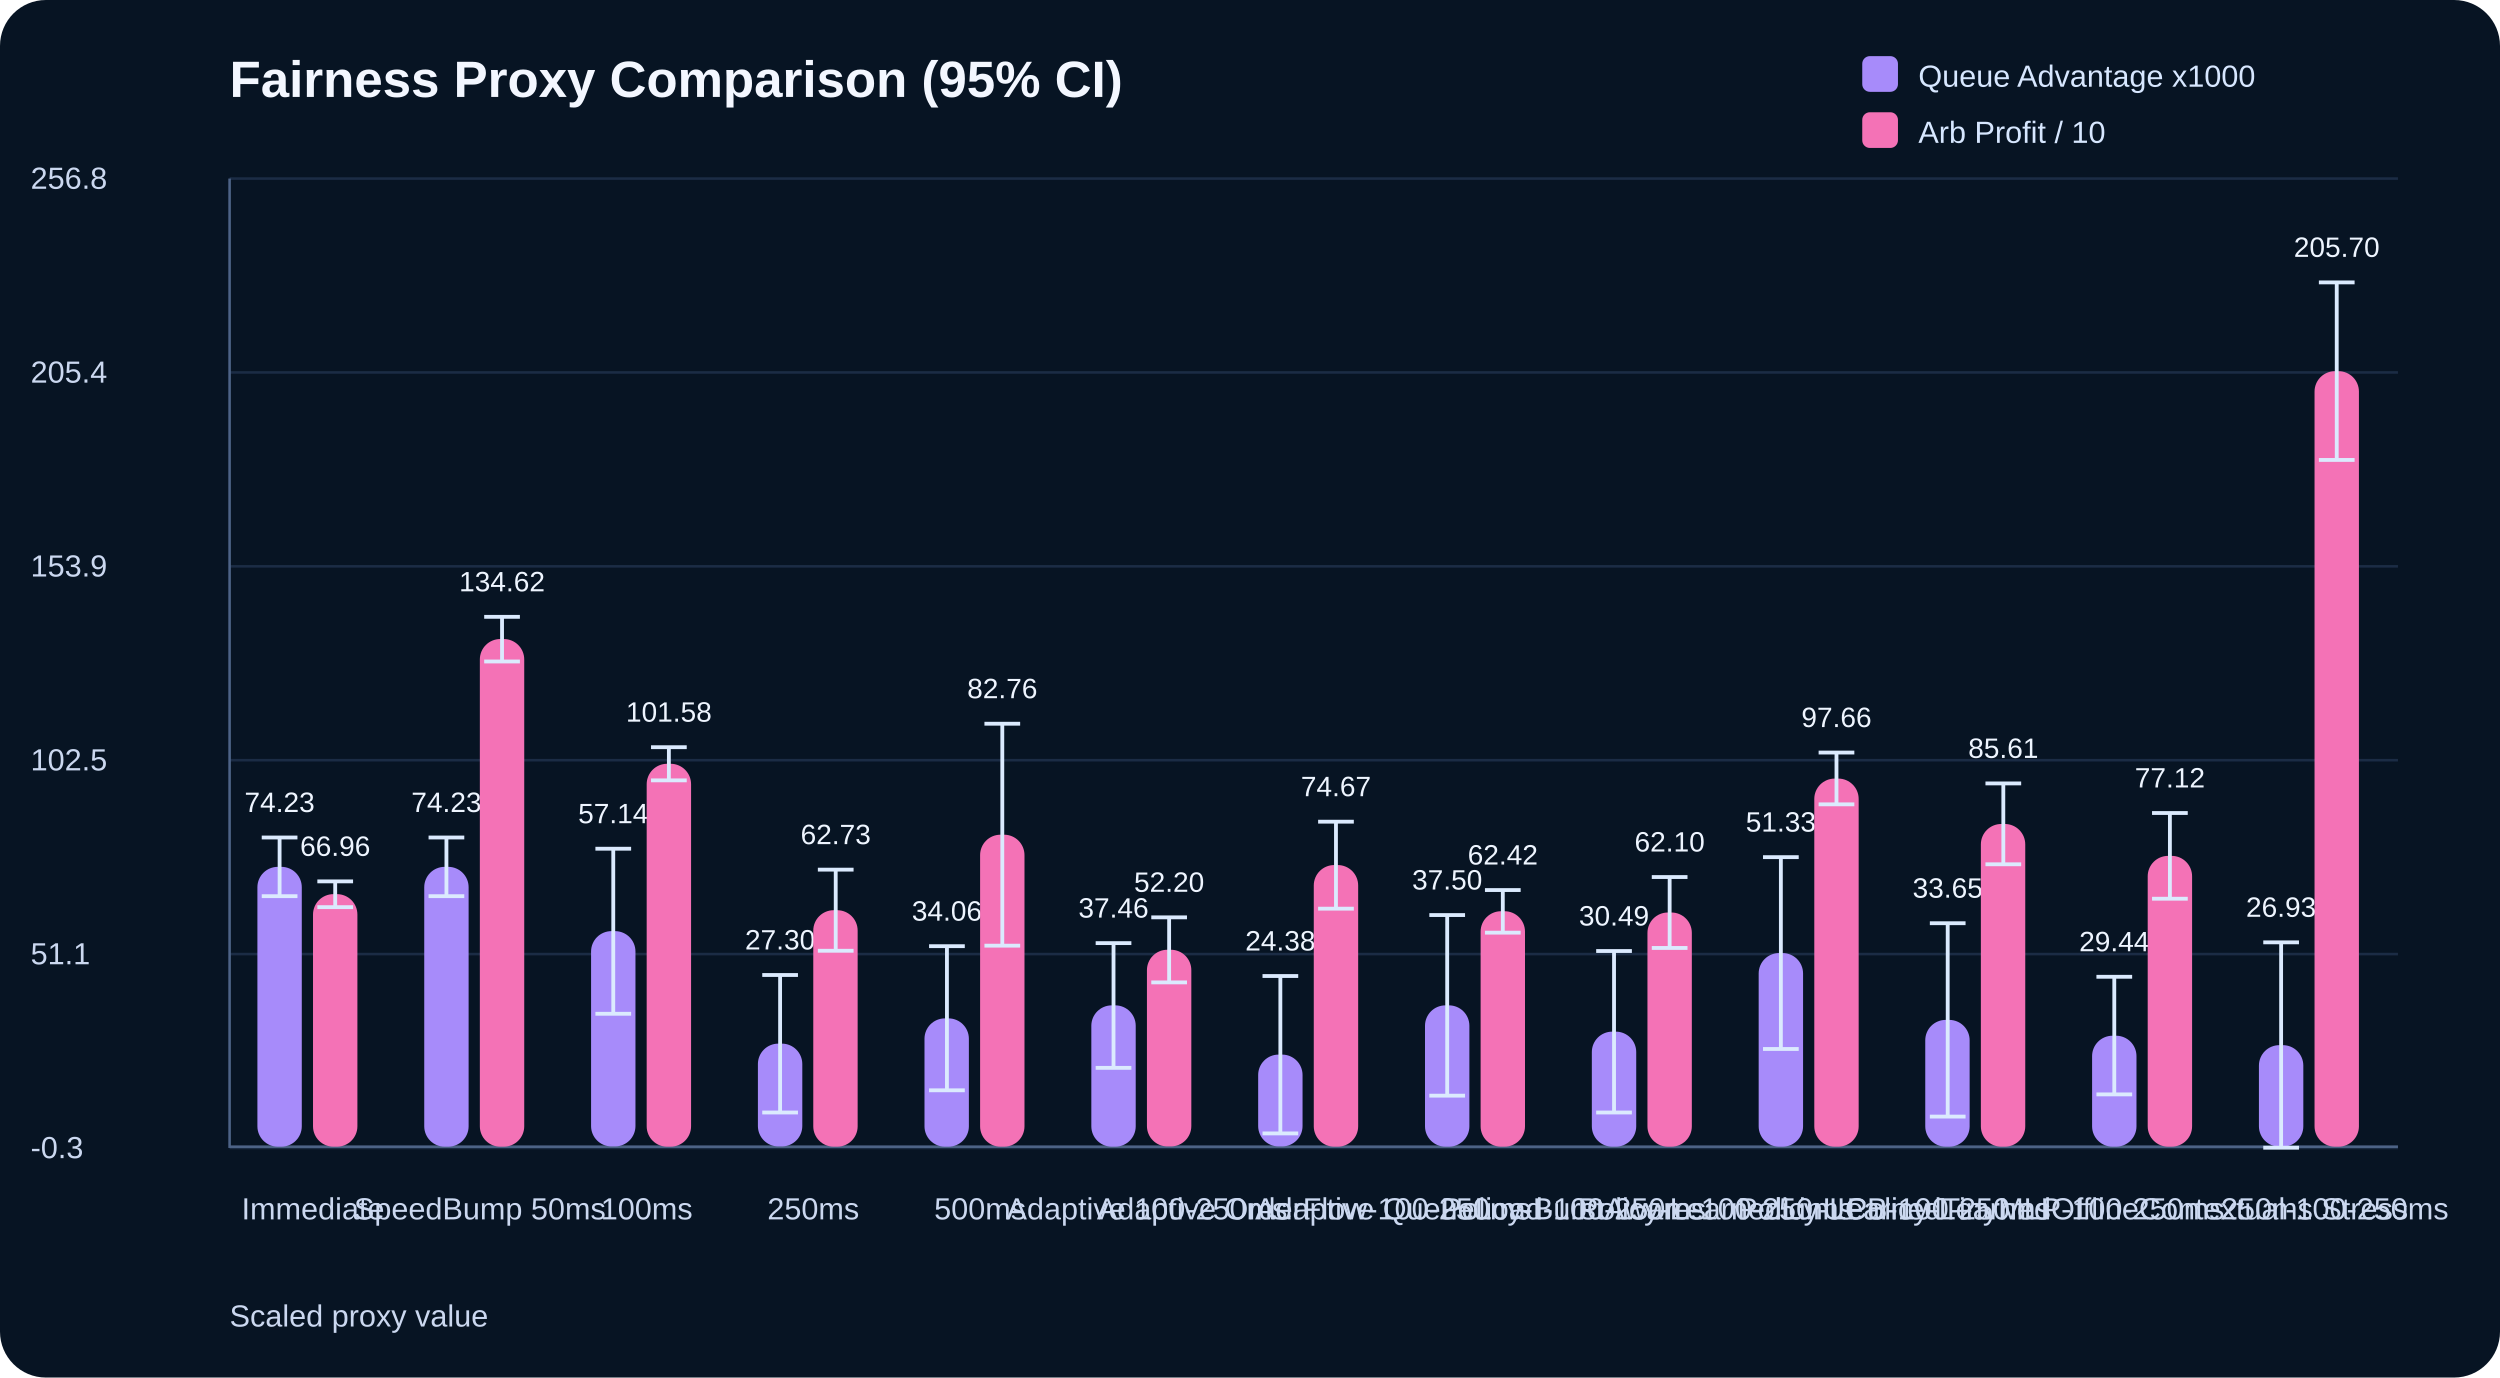
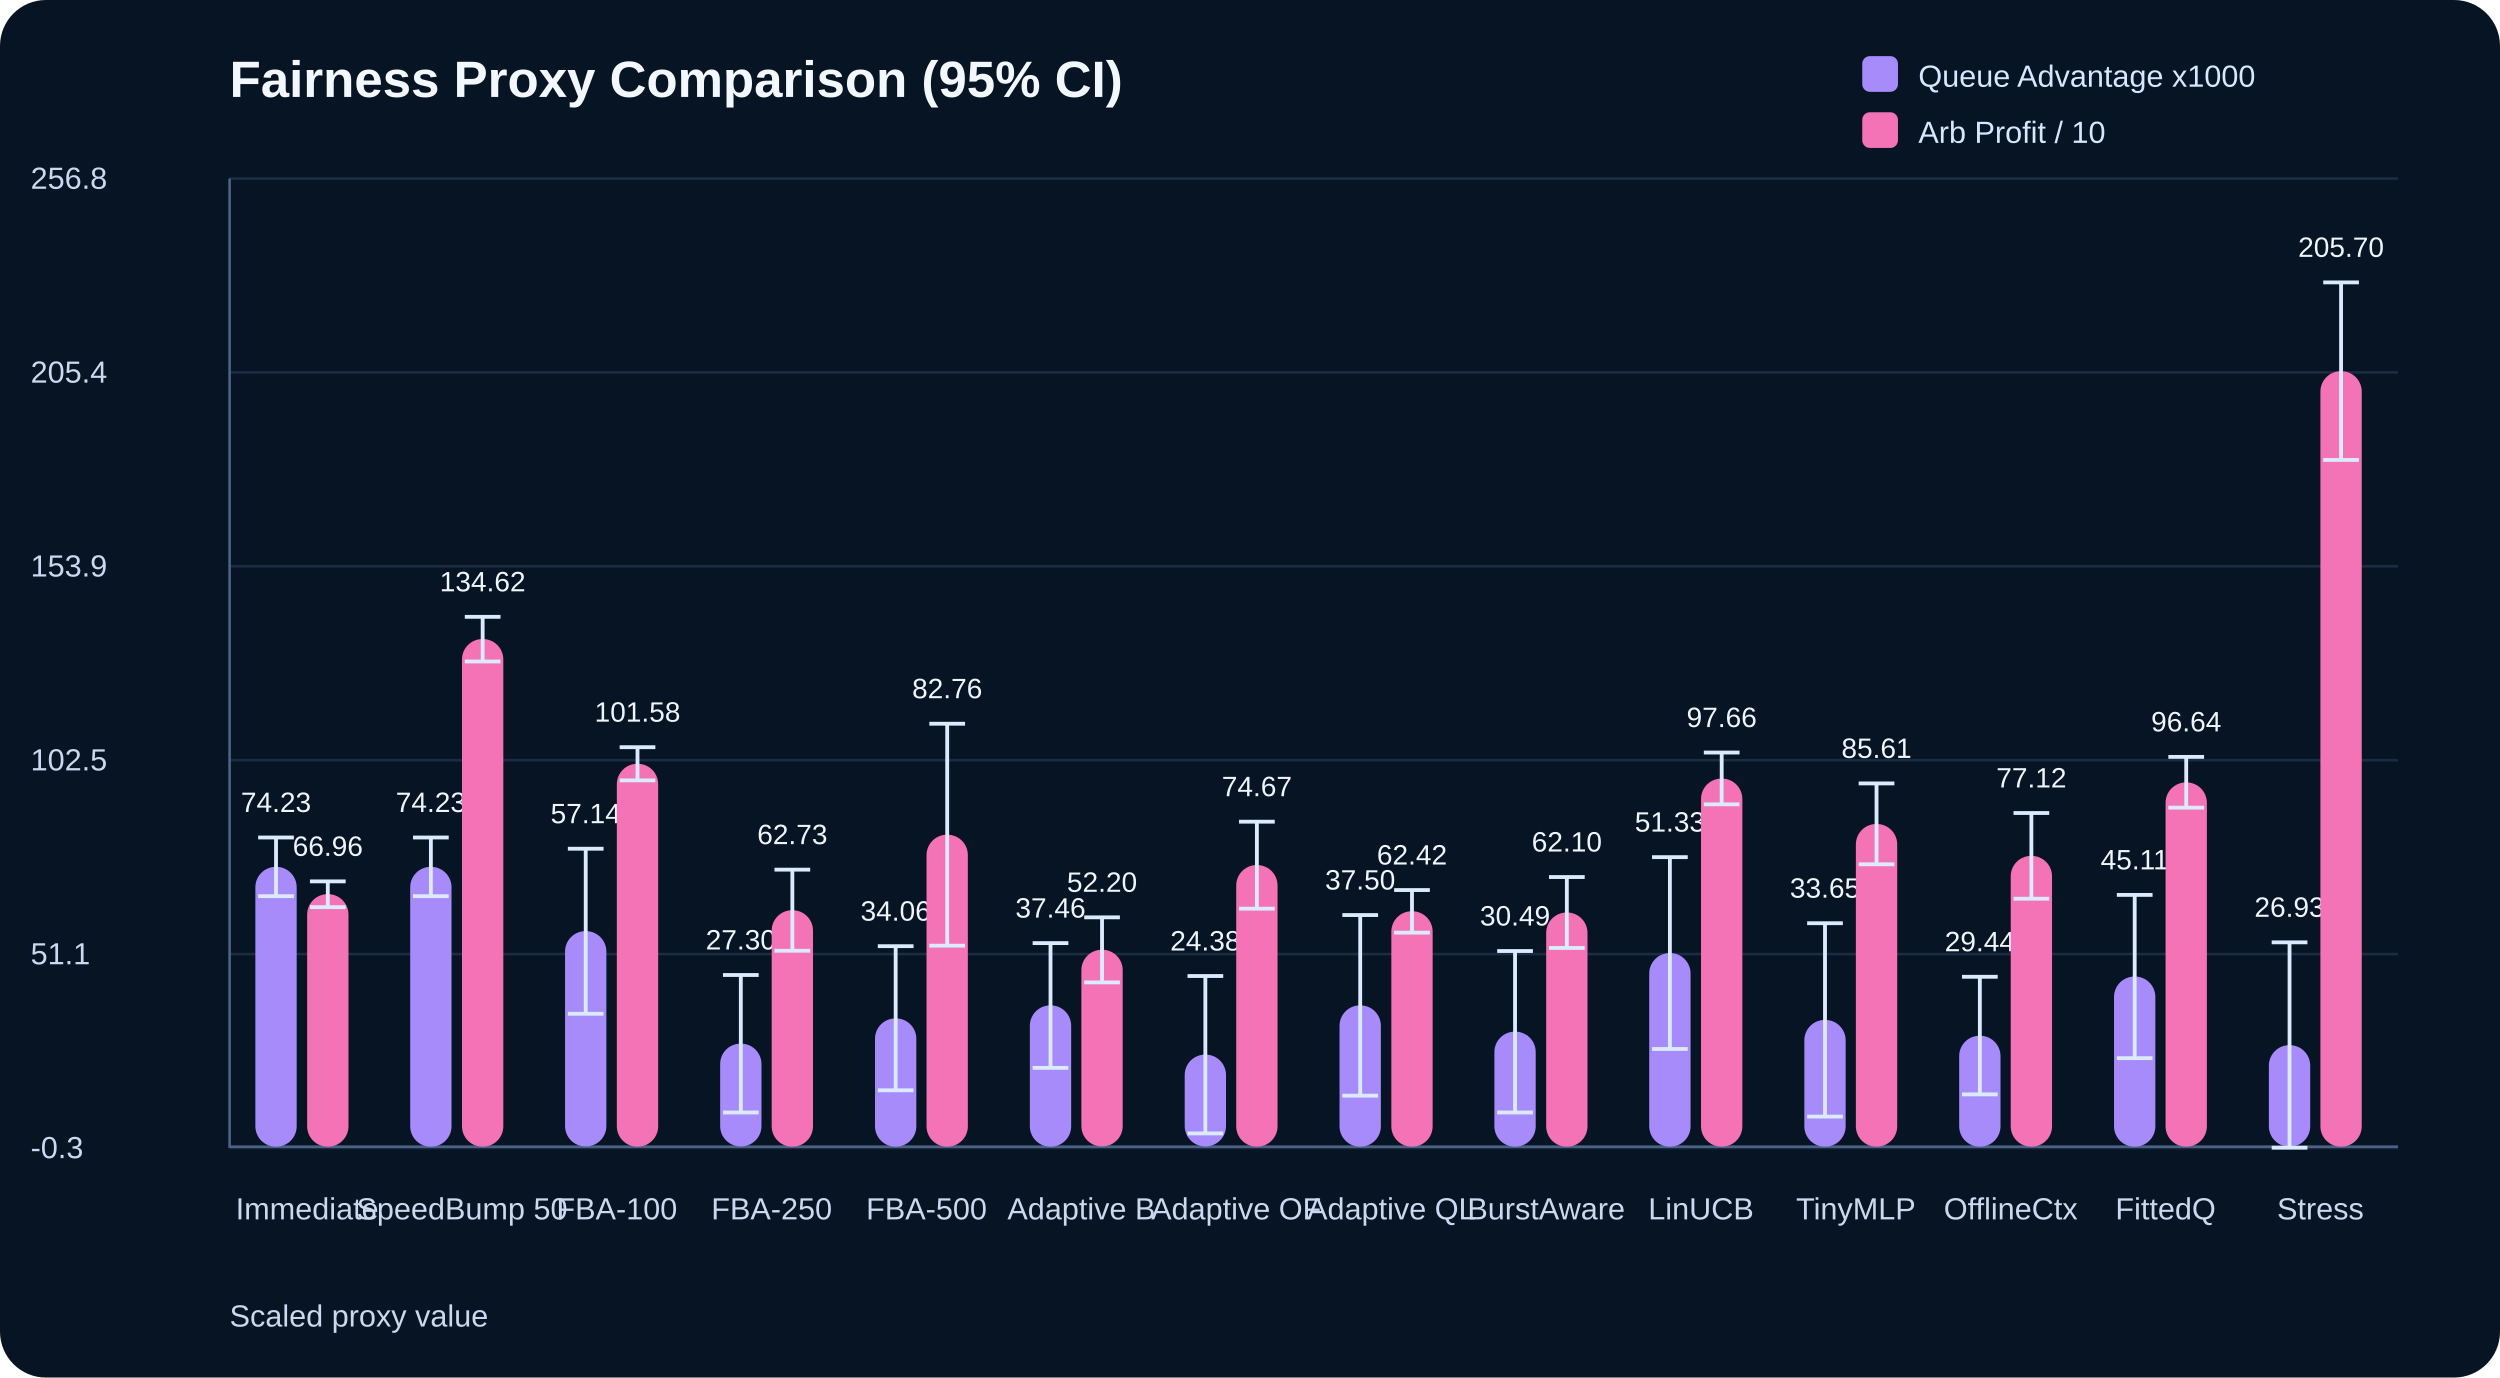
<svg xmlns="http://www.w3.org/2000/svg" width="980" height="540" viewBox="0 0 980 540" role="img">
  <style>.title{font:700 20px Arial; fill:#f3f7ff;}.label{font:12px Arial; fill:#cbd8f0;}.value{font:11px Arial; fill:#eef5ff;}.axis{stroke:#4d6387; stroke-width:1;}.grid{stroke:#20324d; stroke-width:1; opacity:.8;}.legend{font:12px Arial; fill:#d7e7ff;}.bg{fill:#071423;}.err{stroke:#dbeafe; stroke-width:1.5;}</style>
  <rect class="bg" x="0" y="0" width="980" height="540" rx="18" />
  <text class="title" x="90" y="38">Fairness Proxy Comparison (95% CI)</text>
  <text class="label" x="90" y="520">Scaled proxy value</text>
  <line class="grid" x1="90" y1="70.0" x2="940" y2="70.0" />
  <text class="label" x="12" y="74.0">256.8</text>
  <line class="grid" x1="90" y1="146.0" x2="940" y2="146.0" />
  <text class="label" x="12" y="150.0">205.4</text>
  <line class="grid" x1="90" y1="222.0" x2="940" y2="222.0" />
  <text class="label" x="12" y="226.0">153.9</text>
  <line class="grid" x1="90" y1="298.0" x2="940" y2="298.0" />
  <text class="label" x="12" y="302.0">102.5</text>
  <line class="grid" x1="90" y1="374.0" x2="940" y2="374.0" />
  <text class="label" x="12" y="378.0">51.1</text>
  <line class="grid" x1="90" y1="450.0" x2="940" y2="450.0" />
  <text class="label" x="12" y="454.0">-0.3</text>
  <line class="axis" x1="90" y1="70" x2="90" y2="450" />
  <line class="axis" x1="90" y1="449.5" x2="940" y2="449.5" />
-   <rect x="100.9" y="339.8" width="17.4" height="109.7" fill="#a78bfa" rx="8" />
-   <line class="err" x1="109.6" y1="328.3" x2="109.6" y2="351.3" />
-   <line class="err" x1="102.6" y1="328.3" x2="116.6" y2="328.3" />
-   <line class="err" x1="102.6" y1="351.3" x2="116.6" y2="351.3" />
-   <text class="value" x="109.6" y="318.3" text-anchor="middle">74.23</text>
-   <rect x="122.7" y="350.5" width="17.4" height="99.0" fill="#f472b6" rx="8" />
-   <line class="err" x1="131.4" y1="345.5" x2="131.4" y2="355.6" />
-   <line class="err" x1="124.4" y1="345.5" x2="138.4" y2="345.5" />
-   <line class="err" x1="124.4" y1="355.6" x2="138.4" y2="355.6" />
-   <text class="value" x="131.4" y="335.5" text-anchor="middle">66.96</text>
-   <text class="label" x="122.7" y="478" text-anchor="middle">Immediate</text>
-   <rect x="166.3" y="339.8" width="17.4" height="109.7" fill="#a78bfa" rx="8" />
-   <line class="err" x1="175.0" y1="328.3" x2="175.0" y2="351.3" />
-   <line class="err" x1="168.0" y1="328.3" x2="182.0" y2="328.3" />
-   <line class="err" x1="168.0" y1="351.3" x2="182.0" y2="351.3" />
-   <text class="value" x="175.0" y="318.3" text-anchor="middle">74.23</text>
-   <rect x="188.1" y="250.5" width="17.4" height="199.0" fill="#f472b6" rx="8" />
-   <line class="err" x1="196.8" y1="241.8" x2="196.8" y2="259.3" />
-   <line class="err" x1="189.8" y1="241.8" x2="203.8" y2="241.8" />
-   <line class="err" x1="189.8" y1="259.3" x2="203.8" y2="259.3" />
-   <text class="value" x="196.8" y="231.8" text-anchor="middle">134.62</text>
-   <text class="label" x="188.1" y="478" text-anchor="middle">SpeedBump 50ms</text>
-   <rect x="231.7" y="365.0" width="17.4" height="84.4" fill="#a78bfa" rx="8" />
-   <line class="err" x1="240.4" y1="332.7" x2="240.4" y2="397.4" />
-   <line class="err" x1="233.4" y1="332.7" x2="247.4" y2="332.7" />
-   <line class="err" x1="233.4" y1="397.4" x2="247.4" y2="397.4" />
-   <text class="value" x="240.4" y="322.7" text-anchor="middle">57.14</text>
-   <rect x="253.5" y="299.4" width="17.4" height="150.1" fill="#f472b6" rx="8" />
-   <line class="err" x1="262.2" y1="292.9" x2="262.2" y2="305.9" />
-   <line class="err" x1="255.2" y1="292.9" x2="269.2" y2="292.9" />
-   <line class="err" x1="255.2" y1="305.9" x2="269.2" y2="305.9" />
-   <text class="value" x="262.2" y="282.9" text-anchor="middle">101.58</text>
-   <text class="label" x="253.5" y="478" text-anchor="middle">100ms</text>
-   <rect x="297.1" y="409.1" width="17.4" height="40.3" fill="#a78bfa" rx="8" />
-   <line class="err" x1="305.8" y1="382.2" x2="305.8" y2="436.1" />
-   <line class="err" x1="298.8" y1="382.2" x2="312.8" y2="382.2" />
-   <line class="err" x1="298.8" y1="436.1" x2="312.8" y2="436.1" />
-   <text class="value" x="305.8" y="372.2" text-anchor="middle">27.30</text>
-   <rect x="318.8" y="356.8" width="17.4" height="92.7" fill="#f472b6" rx="8" />
-   <line class="err" x1="327.6" y1="340.9" x2="327.6" y2="372.7" />
-   <line class="err" x1="320.6" y1="340.9" x2="334.6" y2="340.9" />
-   <line class="err" x1="320.6" y1="372.7" x2="334.6" y2="372.7" />
-   <text class="value" x="327.6" y="330.9" text-anchor="middle">62.73</text>
-   <text class="label" x="318.8" y="478" text-anchor="middle">250ms</text>
-   <rect x="362.4" y="399.2" width="17.4" height="50.3" fill="#a78bfa" rx="8" />
-   <line class="err" x1="371.2" y1="370.9" x2="371.2" y2="427.4" />
-   <line class="err" x1="364.2" y1="370.9" x2="378.2" y2="370.9" />
-   <line class="err" x1="364.2" y1="427.4" x2="378.2" y2="427.4" />
-   <text class="value" x="371.2" y="360.9" text-anchor="middle">34.06</text>
-   <rect x="384.2" y="327.2" width="17.4" height="122.3" fill="#f472b6" rx="8" />
-   <line class="err" x1="392.9" y1="283.7" x2="392.9" y2="370.7" />
-   <line class="err" x1="385.9" y1="283.7" x2="399.9" y2="283.7" />
-   <line class="err" x1="385.9" y1="370.7" x2="399.9" y2="370.7" />
-   <text class="value" x="392.9" y="273.7" text-anchor="middle">82.76</text>
-   <text class="label" x="384.2" y="478" text-anchor="middle">500ms</text>
-   <rect x="427.8" y="394.1" width="17.4" height="55.4" fill="#a78bfa" rx="8" />
-   <line class="err" x1="436.5" y1="369.7" x2="436.5" y2="418.6" />
-   <line class="err" x1="429.5" y1="369.7" x2="443.5" y2="369.7" />
-   <line class="err" x1="429.5" y1="418.6" x2="443.5" y2="418.6" />
-   <text class="value" x="436.5" y="359.7" text-anchor="middle">37.46</text>
-   <rect x="449.6" y="372.3" width="17.4" height="77.1" fill="#f472b6" rx="8" />
-   <line class="err" x1="458.3" y1="359.6" x2="458.3" y2="385.1" />
-   <line class="err" x1="451.3" y1="359.6" x2="465.3" y2="359.6" />
-   <line class="err" x1="451.3" y1="385.1" x2="465.3" y2="385.1" />
-   <text class="value" x="458.3" y="349.6" text-anchor="middle">52.20</text>
-   <text class="label" x="449.6" y="478" text-anchor="middle">Adaptive 100-250ms</text>
-   <rect x="493.2" y="413.4" width="17.4" height="36.0" fill="#a78bfa" rx="8" />
-   <line class="err" x1="501.9" y1="382.6" x2="501.9" y2="444.3" />
-   <line class="err" x1="494.9" y1="382.6" x2="508.9" y2="382.6" />
-   <line class="err" x1="494.9" y1="444.3" x2="508.9" y2="444.3" />
-   <text class="value" x="501.9" y="372.6" text-anchor="middle">24.38</text>
-   <rect x="515.0" y="339.1" width="17.4" height="110.4" fill="#f472b6" rx="8" />
-   <line class="err" x1="523.7" y1="322.1" x2="523.7" y2="356.2" />
-   <line class="err" x1="516.7" y1="322.1" x2="530.7" y2="322.1" />
-   <line class="err" x1="516.7" y1="356.2" x2="530.7" y2="356.2" />
-   <text class="value" x="523.7" y="312.1" text-anchor="middle">74.67</text>
-   <text class="label" x="515.0" y="478" text-anchor="middle">Adaptive OrderFlow-100-250ms</text>
-   <rect x="558.6" y="394.1" width="17.4" height="55.4" fill="#a78bfa" rx="8" />
-   <line class="err" x1="567.3" y1="358.7" x2="567.3" y2="429.5" />
-   <line class="err" x1="560.3" y1="358.7" x2="574.3" y2="358.7" />
-   <line class="err" x1="560.3" y1="429.5" x2="574.3" y2="429.5" />
-   <text class="value" x="567.3" y="348.7" text-anchor="middle">37.50</text>
-   <rect x="580.4" y="357.2" width="17.4" height="92.3" fill="#f472b6" rx="8" />
-   <line class="err" x1="589.1" y1="348.9" x2="589.1" y2="365.6" />
-   <line class="err" x1="582.1" y1="348.9" x2="596.1" y2="348.9" />
-   <line class="err" x1="582.1" y1="365.6" x2="596.1" y2="365.6" />
-   <text class="value" x="589.1" y="338.9" text-anchor="middle">62.42</text>
-   <text class="label" x="580.4" y="478" text-anchor="middle">Adaptive QueueLoad-100-250ms</text>
-   <rect x="624.0" y="404.4" width="17.4" height="45.1" fill="#a78bfa" rx="8" />
-   <line class="err" x1="632.7" y1="372.8" x2="632.7" y2="436.1" />
-   <line class="err" x1="625.7" y1="372.8" x2="639.7" y2="372.8" />
-   <line class="err" x1="625.7" y1="436.1" x2="639.7" y2="436.1" />
-   <text class="value" x="632.7" y="362.8" text-anchor="middle">30.49</text>
-   <rect x="645.8" y="357.7" width="17.4" height="91.8" fill="#f472b6" rx="8" />
-   <line class="err" x1="654.5" y1="343.8" x2="654.5" y2="371.6" />
-   <line class="err" x1="647.5" y1="343.8" x2="661.5" y2="343.8" />
-   <line class="err" x1="647.5" y1="371.6" x2="661.5" y2="371.6" />
-   <text class="value" x="654.5" y="333.8" text-anchor="middle">62.10</text>
-   <text class="label" x="645.8" y="478" text-anchor="middle">Policy-BurstAware-100-250ms</text>
-   <rect x="689.4" y="373.6" width="17.4" height="75.9" fill="#a78bfa" rx="8" />
-   <line class="err" x1="698.1" y1="336.0" x2="698.1" y2="411.2" />
-   <line class="err" x1="691.1" y1="336.0" x2="705.1" y2="336.0" />
-   <line class="err" x1="691.1" y1="411.2" x2="705.1" y2="411.2" />
-   <text class="value" x="698.1" y="326.0" text-anchor="middle">51.33</text>
-   <rect x="711.2" y="305.2" width="17.4" height="144.3" fill="#f472b6" rx="8" />
-   <line class="err" x1="719.9" y1="295.0" x2="719.9" y2="315.3" />
-   <line class="err" x1="712.9" y1="295.0" x2="726.9" y2="295.0" />
-   <line class="err" x1="712.9" y1="315.3" x2="726.9" y2="315.3" />
-   <text class="value" x="719.9" y="285.0" text-anchor="middle">97.66</text>
-   <text class="label" x="711.2" y="478" text-anchor="middle">Policy-LearnedLinUCB-100-250ms</text>
-   <rect x="754.7" y="399.8" width="17.4" height="49.7" fill="#a78bfa" rx="8" />
-   <line class="err" x1="763.5" y1="361.9" x2="763.5" y2="437.7" />
-   <line class="err" x1="756.5" y1="361.9" x2="770.5" y2="361.9" />
-   <line class="err" x1="756.5" y1="437.7" x2="770.5" y2="437.7" />
-   <text class="value" x="763.5" y="351.9" text-anchor="middle">33.65</text>
-   <rect x="776.5" y="323.0" width="17.4" height="126.5" fill="#f472b6" rx="8" />
-   <line class="err" x1="785.3" y1="307.1" x2="785.3" y2="338.8" />
-   <line class="err" x1="778.3" y1="307.1" x2="792.3" y2="307.1" />
-   <line class="err" x1="778.3" y1="338.8" x2="792.3" y2="338.8" />
-   <text class="value" x="785.3" y="297.1" text-anchor="middle">85.61</text>
-   <text class="label" x="776.5" y="478" text-anchor="middle">Policy-LearnedTinyMLP-100-250ms</text>
-   <rect x="820.1" y="406.0" width="17.4" height="43.5" fill="#a78bfa" rx="8" />
-   <line class="err" x1="828.8" y1="382.9" x2="828.8" y2="429.0" />
-   <line class="err" x1="821.8" y1="382.9" x2="835.8" y2="382.9" />
-   <line class="err" x1="821.8" y1="429.0" x2="835.8" y2="429.0" />
-   <text class="value" x="828.8" y="372.9" text-anchor="middle">29.44</text>
-   <rect x="841.9" y="335.5" width="17.4" height="114.0" fill="#f472b6" rx="8" />
-   <line class="err" x1="850.6" y1="318.7" x2="850.6" y2="352.3" />
-   <line class="err" x1="843.6" y1="318.7" x2="857.6" y2="318.7" />
-   <line class="err" x1="843.6" y1="352.3" x2="857.6" y2="352.3" />
-   <text class="value" x="850.6" y="308.7" text-anchor="middle">77.12</text>
-   <text class="label" x="841.9" y="478" text-anchor="middle">Policy-LearnedOfflineContextual-100-250ms</text>
-   <rect x="885.5" y="409.7" width="17.4" height="39.8" fill="#a78bfa" rx="8" />
-   <line class="err" x1="894.2" y1="369.4" x2="894.2" y2="449.9" />
-   <line class="err" x1="887.2" y1="369.4" x2="901.2" y2="369.4" />
-   <line class="err" x1="887.2" y1="449.9" x2="901.2" y2="449.9" />
-   <text class="value" x="894.2" y="359.4" text-anchor="middle">26.93</text>
-   <rect x="907.3" y="145.5" width="17.4" height="304.0" fill="#f472b6" rx="8" />
-   <line class="err" x1="916.0" y1="110.7" x2="916.0" y2="180.3" />
-   <line class="err" x1="909.0" y1="110.7" x2="923.0" y2="110.7" />
-   <line class="err" x1="909.0" y1="180.3" x2="923.0" y2="180.3" />
-   <text class="value" x="916.0" y="100.7" text-anchor="middle">205.70</text>
-   <text class="label" x="907.3" y="478" text-anchor="middle">250ms Stress</text>
+   <rect x="100.1" y="339.8" width="16.2" height="109.7" fill="#a78bfa" rx="8" />
+   <line class="err" x1="108.2" y1="328.3" x2="108.2" y2="351.3" />
+   <line class="err" x1="101.2" y1="328.3" x2="115.2" y2="328.3" />
+   <line class="err" x1="101.2" y1="351.3" x2="115.2" y2="351.3" />
+   <text class="value" x="108.2" y="318.3" text-anchor="middle">74.23</text>
+   <rect x="120.4" y="350.5" width="16.2" height="99.0" fill="#f472b6" rx="8" />
+   <line class="err" x1="128.5" y1="345.5" x2="128.5" y2="355.6" />
+   <line class="err" x1="121.5" y1="345.5" x2="135.5" y2="345.5" />
+   <line class="err" x1="121.5" y1="355.6" x2="135.5" y2="355.6" />
+   <text class="value" x="128.5" y="335.5" text-anchor="middle">66.96</text>
+   <text class="label" x="120.4" y="478" text-anchor="middle">Immediate</text>
+   <rect x="160.8" y="339.8" width="16.2" height="109.7" fill="#a78bfa" rx="8" />
+   <line class="err" x1="168.9" y1="328.3" x2="168.9" y2="351.3" />
+   <line class="err" x1="161.9" y1="328.3" x2="175.9" y2="328.3" />
+   <line class="err" x1="161.9" y1="351.3" x2="175.9" y2="351.3" />
+   <text class="value" x="168.9" y="318.3" text-anchor="middle">74.23</text>
+   <rect x="181.1" y="250.5" width="16.2" height="199.0" fill="#f472b6" rx="8" />
+   <line class="err" x1="189.2" y1="241.8" x2="189.2" y2="259.3" />
+   <line class="err" x1="182.2" y1="241.8" x2="196.2" y2="241.8" />
+   <line class="err" x1="182.2" y1="259.3" x2="196.2" y2="259.3" />
+   <text class="value" x="189.2" y="231.8" text-anchor="middle">134.62</text>
+   <text class="label" x="181.1" y="478" text-anchor="middle">SpeedBump 50</text>
+   <rect x="221.5" y="365.0" width="16.2" height="84.4" fill="#a78bfa" rx="8" />
+   <line class="err" x1="229.6" y1="332.7" x2="229.6" y2="397.4" />
+   <line class="err" x1="222.6" y1="332.7" x2="236.6" y2="332.7" />
+   <line class="err" x1="222.6" y1="397.4" x2="236.6" y2="397.4" />
+   <text class="value" x="229.6" y="322.7" text-anchor="middle">57.14</text>
+   <rect x="241.8" y="299.4" width="16.2" height="150.1" fill="#f472b6" rx="8" />
+   <line class="err" x1="249.9" y1="292.9" x2="249.9" y2="305.9" />
+   <line class="err" x1="242.9" y1="292.9" x2="256.9" y2="292.9" />
+   <line class="err" x1="242.9" y1="305.9" x2="256.9" y2="305.9" />
+   <text class="value" x="249.9" y="282.9" text-anchor="middle">101.58</text>
+   <text class="label" x="241.8" y="478" text-anchor="middle">FBA-100</text>
+   <rect x="282.3" y="409.1" width="16.2" height="40.3" fill="#a78bfa" rx="8" />
+   <line class="err" x1="290.4" y1="382.2" x2="290.4" y2="436.1" />
+   <line class="err" x1="283.4" y1="382.2" x2="297.4" y2="382.2" />
+   <line class="err" x1="283.4" y1="436.1" x2="297.4" y2="436.1" />
+   <text class="value" x="290.4" y="372.2" text-anchor="middle">27.30</text>
+   <rect x="302.5" y="356.8" width="16.2" height="92.7" fill="#f472b6" rx="8" />
+   <line class="err" x1="310.6" y1="340.9" x2="310.6" y2="372.7" />
+   <line class="err" x1="303.6" y1="340.9" x2="317.6" y2="340.9" />
+   <line class="err" x1="303.6" y1="372.7" x2="317.6" y2="372.7" />
+   <text class="value" x="310.6" y="330.9" text-anchor="middle">62.73</text>
+   <text class="label" x="302.5" y="478" text-anchor="middle">FBA-250</text>
+   <rect x="343.0" y="399.2" width="16.2" height="50.3" fill="#a78bfa" rx="8" />
+   <line class="err" x1="351.1" y1="370.9" x2="351.1" y2="427.4" />
+   <line class="err" x1="344.1" y1="370.9" x2="358.1" y2="370.9" />
+   <line class="err" x1="344.1" y1="427.4" x2="358.1" y2="427.4" />
+   <text class="value" x="351.1" y="360.9" text-anchor="middle">34.06</text>
+   <rect x="363.2" y="327.2" width="16.2" height="122.3" fill="#f472b6" rx="8" />
+   <line class="err" x1="371.3" y1="283.7" x2="371.3" y2="370.7" />
+   <line class="err" x1="364.3" y1="283.7" x2="378.3" y2="283.7" />
+   <line class="err" x1="364.3" y1="370.7" x2="378.3" y2="370.7" />
+   <text class="value" x="371.3" y="273.7" text-anchor="middle">82.76</text>
+   <text class="label" x="363.2" y="478" text-anchor="middle">FBA-500</text>
+   <rect x="403.7" y="394.1" width="16.2" height="55.4" fill="#a78bfa" rx="8" />
+   <line class="err" x1="411.8" y1="369.7" x2="411.8" y2="418.6" />
+   <line class="err" x1="404.8" y1="369.7" x2="418.8" y2="369.7" />
+   <line class="err" x1="404.8" y1="418.6" x2="418.8" y2="418.6" />
+   <text class="value" x="411.8" y="359.7" text-anchor="middle">37.46</text>
+   <rect x="423.9" y="372.3" width="16.2" height="77.1" fill="#f472b6" rx="8" />
+   <line class="err" x1="432.0" y1="359.6" x2="432.0" y2="385.1" />
+   <line class="err" x1="425.0" y1="359.6" x2="439.0" y2="359.6" />
+   <line class="err" x1="425.0" y1="385.1" x2="439.0" y2="385.1" />
+   <text class="value" x="432.0" y="349.6" text-anchor="middle">52.20</text>
+   <text class="label" x="423.9" y="478" text-anchor="middle">Adaptive B</text>
+   <rect x="464.4" y="413.4" width="16.2" height="36.0" fill="#a78bfa" rx="8" />
+   <line class="err" x1="472.5" y1="382.6" x2="472.5" y2="444.3" />
+   <line class="err" x1="465.5" y1="382.6" x2="479.5" y2="382.6" />
+   <line class="err" x1="465.5" y1="444.3" x2="479.5" y2="444.3" />
+   <text class="value" x="472.5" y="372.6" text-anchor="middle">24.38</text>
+   <rect x="484.6" y="339.1" width="16.2" height="110.4" fill="#f472b6" rx="8" />
+   <line class="err" x1="492.7" y1="322.1" x2="492.7" y2="356.2" />
+   <line class="err" x1="485.7" y1="322.1" x2="499.7" y2="322.1" />
+   <line class="err" x1="485.7" y1="356.2" x2="499.7" y2="356.2" />
+   <text class="value" x="492.7" y="312.1" text-anchor="middle">74.67</text>
+   <text class="label" x="484.6" y="478" text-anchor="middle">Adaptive OF</text>
+   <rect x="525.1" y="394.1" width="16.2" height="55.4" fill="#a78bfa" rx="8" />
+   <line class="err" x1="533.2" y1="358.7" x2="533.2" y2="429.5" />
+   <line class="err" x1="526.2" y1="358.7" x2="540.2" y2="358.7" />
+   <line class="err" x1="526.2" y1="429.5" x2="540.2" y2="429.5" />
+   <text class="value" x="533.2" y="348.7" text-anchor="middle">37.50</text>
+   <rect x="545.4" y="357.2" width="16.2" height="92.3" fill="#f472b6" rx="8" />
+   <line class="err" x1="553.5" y1="348.9" x2="553.5" y2="365.6" />
+   <line class="err" x1="546.5" y1="348.9" x2="560.5" y2="348.9" />
+   <line class="err" x1="546.5" y1="365.6" x2="560.5" y2="365.6" />
+   <text class="value" x="553.5" y="338.9" text-anchor="middle">62.42</text>
+   <text class="label" x="545.4" y="478" text-anchor="middle">Adaptive QL</text>
+   <rect x="585.8" y="404.4" width="16.2" height="45.1" fill="#a78bfa" rx="8" />
+   <line class="err" x1="593.9" y1="372.8" x2="593.9" y2="436.1" />
+   <line class="err" x1="586.9" y1="372.8" x2="600.9" y2="372.8" />
+   <line class="err" x1="586.9" y1="436.1" x2="600.9" y2="436.1" />
+   <text class="value" x="593.9" y="362.8" text-anchor="middle">30.49</text>
+   <rect x="606.1" y="357.7" width="16.2" height="91.8" fill="#f472b6" rx="8" />
+   <line class="err" x1="614.2" y1="343.8" x2="614.2" y2="371.6" />
+   <line class="err" x1="607.2" y1="343.8" x2="621.2" y2="343.8" />
+   <line class="err" x1="607.2" y1="371.6" x2="621.2" y2="371.6" />
+   <text class="value" x="614.2" y="333.8" text-anchor="middle">62.10</text>
+   <text class="label" x="606.1" y="478" text-anchor="middle">BurstAware</text>
+   <rect x="646.5" y="373.6" width="16.2" height="75.9" fill="#a78bfa" rx="8" />
+   <line class="err" x1="654.6" y1="336.0" x2="654.6" y2="411.2" />
+   <line class="err" x1="647.6" y1="336.0" x2="661.6" y2="336.0" />
+   <line class="err" x1="647.6" y1="411.2" x2="661.6" y2="411.2" />
+   <text class="value" x="654.6" y="326.0" text-anchor="middle">51.33</text>
+   <rect x="666.8" y="305.2" width="16.2" height="144.3" fill="#f472b6" rx="8" />
+   <line class="err" x1="674.9" y1="295.0" x2="674.9" y2="315.3" />
+   <line class="err" x1="667.9" y1="295.0" x2="681.9" y2="295.0" />
+   <line class="err" x1="667.9" y1="315.3" x2="681.9" y2="315.3" />
+   <text class="value" x="674.9" y="285.0" text-anchor="middle">97.66</text>
+   <text class="label" x="666.8" y="478" text-anchor="middle">LinUCB</text>
+   <rect x="707.3" y="399.8" width="16.2" height="49.7" fill="#a78bfa" rx="8" />
+   <line class="err" x1="715.4" y1="361.9" x2="715.4" y2="437.7" />
+   <line class="err" x1="708.4" y1="361.9" x2="722.4" y2="361.9" />
+   <line class="err" x1="708.4" y1="437.7" x2="722.4" y2="437.7" />
+   <text class="value" x="715.4" y="351.9" text-anchor="middle">33.65</text>
+   <rect x="727.5" y="323.0" width="16.2" height="126.5" fill="#f472b6" rx="8" />
+   <line class="err" x1="735.6" y1="307.1" x2="735.6" y2="338.8" />
+   <line class="err" x1="728.6" y1="307.1" x2="742.6" y2="307.1" />
+   <line class="err" x1="728.6" y1="338.8" x2="742.6" y2="338.8" />
+   <text class="value" x="735.6" y="297.1" text-anchor="middle">85.61</text>
+   <text class="label" x="727.5" y="478" text-anchor="middle">TinyMLP</text>
+   <rect x="768.0" y="406.0" width="16.2" height="43.5" fill="#a78bfa" rx="8" />
+   <line class="err" x1="776.1" y1="382.9" x2="776.1" y2="429.0" />
+   <line class="err" x1="769.1" y1="382.9" x2="783.1" y2="382.9" />
+   <line class="err" x1="769.1" y1="429.0" x2="783.1" y2="429.0" />
+   <text class="value" x="776.1" y="372.9" text-anchor="middle">29.44</text>
+   <rect x="788.2" y="335.5" width="16.2" height="114.0" fill="#f472b6" rx="8" />
+   <line class="err" x1="796.3" y1="318.7" x2="796.3" y2="352.3" />
+   <line class="err" x1="789.3" y1="318.7" x2="803.3" y2="318.7" />
+   <line class="err" x1="789.3" y1="352.3" x2="803.3" y2="352.3" />
+   <text class="value" x="796.3" y="308.7" text-anchor="middle">77.12</text>
+   <text class="label" x="788.2" y="478" text-anchor="middle">OfflineCtx</text>
+   <rect x="828.7" y="382.8" width="16.2" height="66.7" fill="#a78bfa" rx="8" />
+   <line class="err" x1="836.8" y1="350.8" x2="836.8" y2="414.8" />
+   <line class="err" x1="829.8" y1="350.8" x2="843.8" y2="350.8" />
+   <line class="err" x1="829.8" y1="414.8" x2="843.8" y2="414.8" />
+   <text class="value" x="836.8" y="340.8" text-anchor="middle">45.11</text>
+   <rect x="848.9" y="306.7" width="16.2" height="142.8" fill="#f472b6" rx="8" />
+   <line class="err" x1="857.0" y1="296.7" x2="857.0" y2="316.6" />
+   <line class="err" x1="850.0" y1="296.7" x2="864.0" y2="296.7" />
+   <line class="err" x1="850.0" y1="316.6" x2="864.0" y2="316.6" />
+   <text class="value" x="857.0" y="286.7" text-anchor="middle">96.64</text>
+   <text class="label" x="848.9" y="478" text-anchor="middle">FittedQ</text>
+   <rect x="889.4" y="409.7" width="16.2" height="39.8" fill="#a78bfa" rx="8" />
+   <line class="err" x1="897.5" y1="369.4" x2="897.5" y2="449.9" />
+   <line class="err" x1="890.5" y1="369.4" x2="904.5" y2="369.4" />
+   <line class="err" x1="890.5" y1="449.9" x2="904.5" y2="449.9" />
+   <text class="value" x="897.5" y="359.4" text-anchor="middle">26.93</text>
+   <rect x="909.6" y="145.5" width="16.2" height="304.0" fill="#f472b6" rx="8" />
+   <line class="err" x1="917.7" y1="110.7" x2="917.7" y2="180.3" />
+   <line class="err" x1="910.7" y1="110.7" x2="924.7" y2="110.7" />
+   <line class="err" x1="910.7" y1="180.3" x2="924.7" y2="180.3" />
+   <text class="value" x="917.7" y="100.7" text-anchor="middle">205.70</text>
+   <text class="label" x="909.6" y="478" text-anchor="middle">Stress</text>
  <rect x="730" y="22" width="14" height="14" fill="#a78bfa" rx="3" />
  <text class="legend" x="752" y="34">Queue Advantage x1000</text>
  <rect x="730" y="44" width="14" height="14" fill="#f472b6" rx="3" />
  <text class="legend" x="752" y="56">Arb Profit / 10</text>
</svg>
